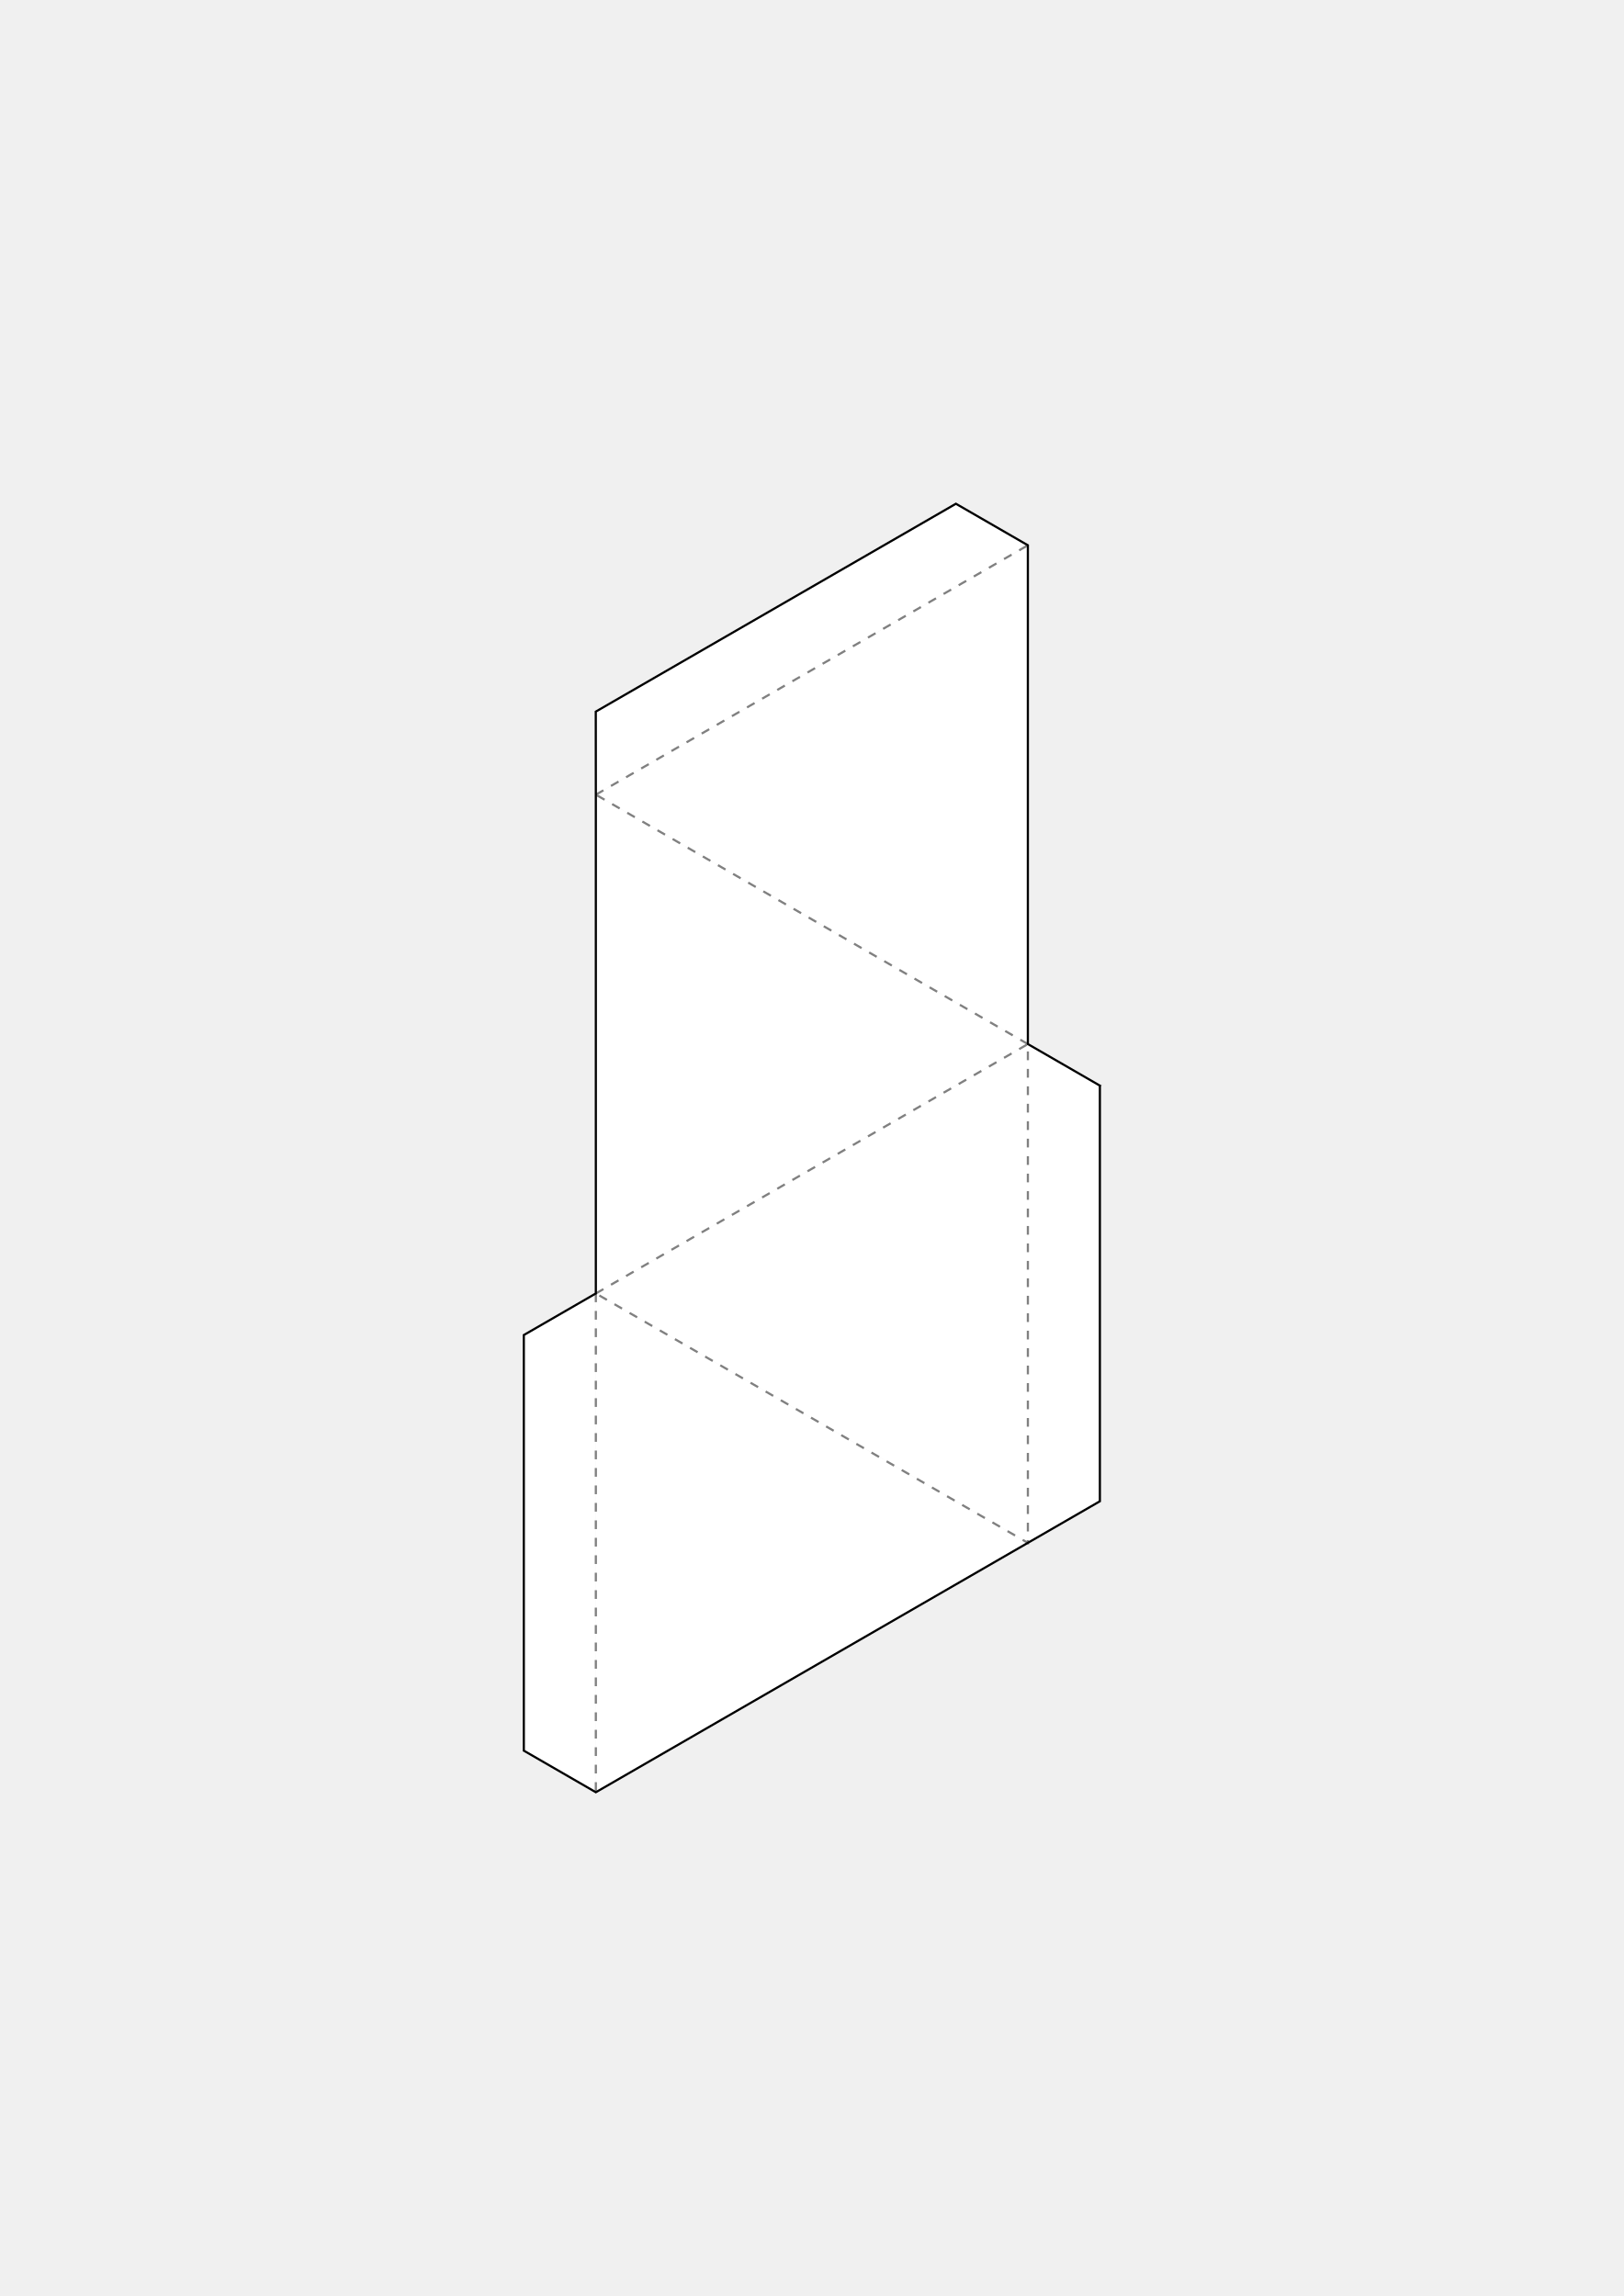
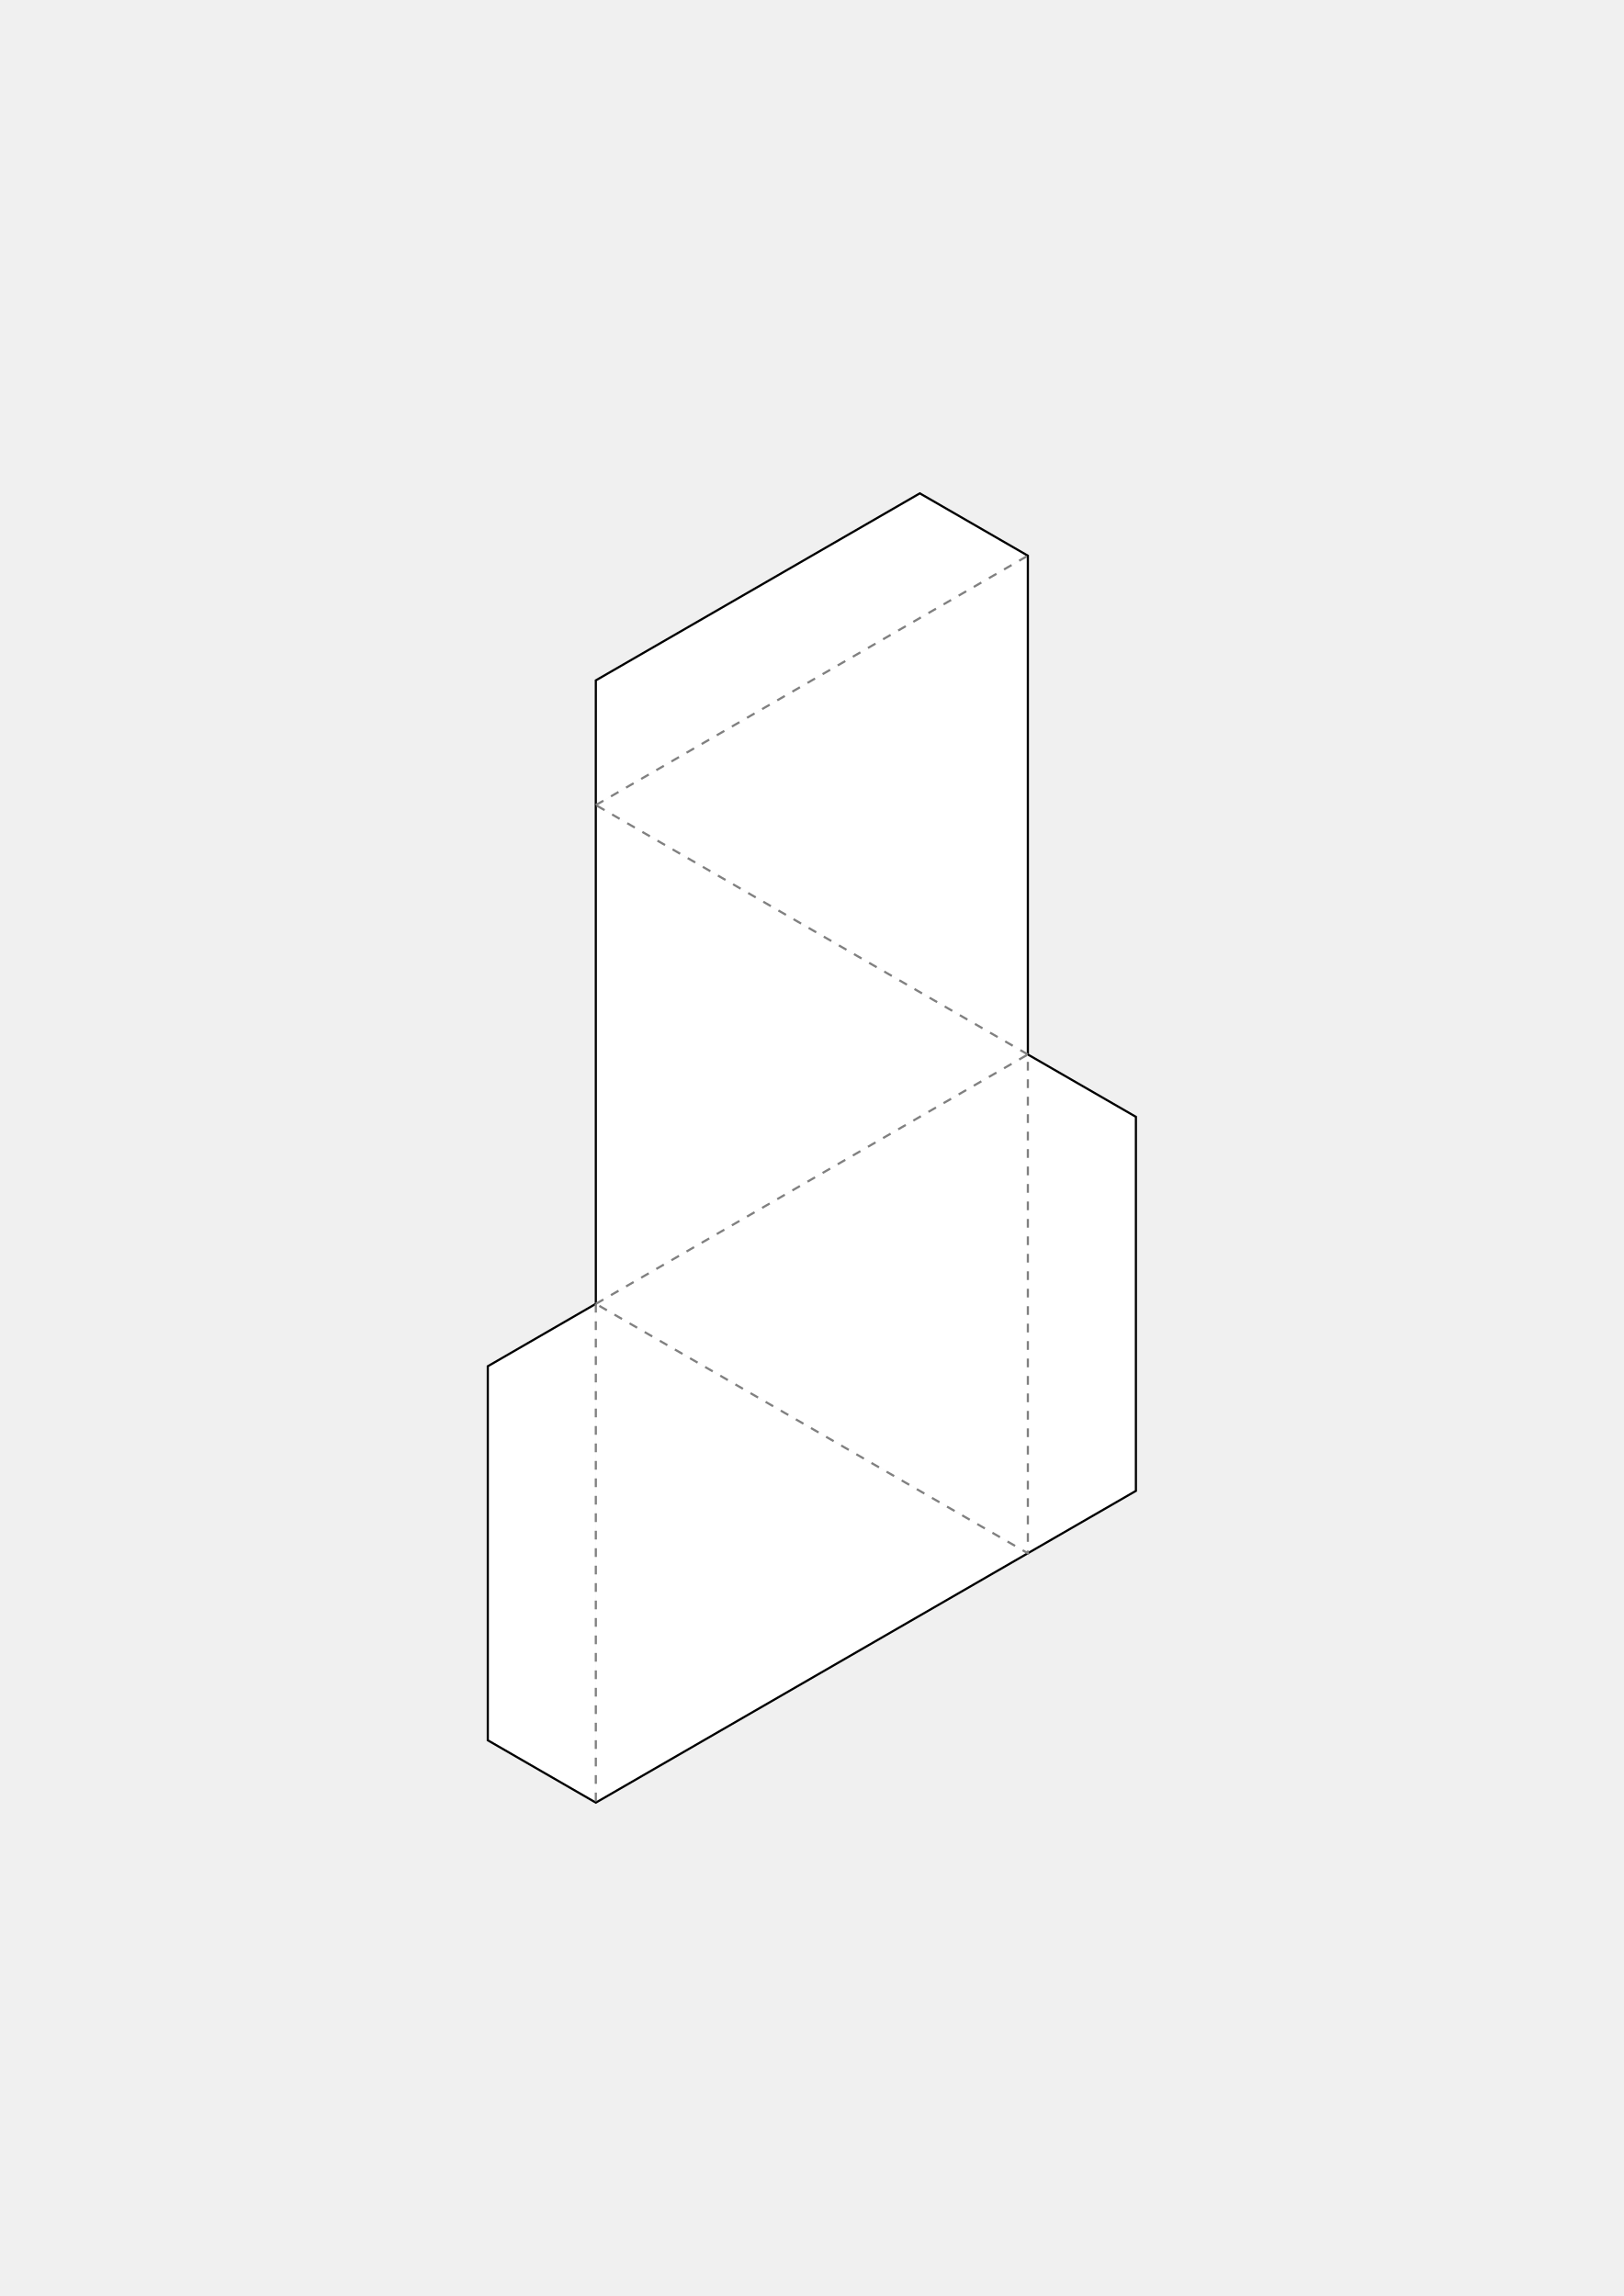
<svg xmlns="http://www.w3.org/2000/svg" version="1.1" width="744.094" height="1052.362" id="svg2">
  <defs id="defs4" />
-   <g transform="translate(0,-2.5390623e-6)" id="layer1">
-     <g id="g3822">
-       <g id="g3813" style="fill:#ffffff">
-         <path d="m 545.886,948.05 -63.98,-110.817 127.961,-10e-6 z" transform="matrix(0,1.786612,-1.786612,0,1966.855,-611.0485)" id="path4370" style="fill:#ffffff;fill-opacity:1;stroke:none" />
-         <path d="m 545.886,948.05 -63.98,-110.817 127.961,-10e-6 z" transform="matrix(0,1.786612,-1.786612,0,1966.855,-382.432)" id="path4372" style="fill:#ffffff;fill-opacity:1;stroke:none" />
-         <path d="m 545.886,948.05 -63.98,-110.817 127.961,-10e-6 z" transform="matrix(0,1.786612,1.786612,0,-1222.75,-496.7402)" id="path4374" style="fill:#ffffff;fill-opacity:1;stroke:none" />
-         <path d="m 545.886,948.05 -63.98,-110.817 127.961,-10e-6 z" transform="matrix(0,1.786612,1.786612,0,-1222.75,-268.1237)" id="path4376" style="fill:#ffffff;fill-opacity:1;stroke:none" />
-         <path d="m 273.037,326.156 0.006,38.076 197.988,-114.308 -32.971,-19.044 -165.023,95.276 z" id="path4378" style="fill:#ffffff;fill-opacity:1;stroke:none" />
-         <path d="m 504.045,497.6 -33.007,-19.061 0,228.617 33.007,-19.061 0,-190.495 z" id="path4380" style="fill:#ffffff;fill-opacity:1;stroke:none" />
-         <path d="m 273.056,592.848 -33.006,19.061 0,190.495 33.006,19.061 0,-228.617 z" id="path4382" style="fill:#ffffff;fill-opacity:1;stroke:none" />
-       </g>
-       <g id="g3805">
-         <g id="g3799" style="fill:none;stroke:#808080;stroke-width:1;stroke-miterlimit:4;stroke-opacity:1;stroke-dasharray:4, 4;stroke-dashoffset:0">
-           <path d="M 273.059,364.239 471.046,249.93" id="path4386" style="fill:none;stroke:#808080;stroke-width:1;stroke-linecap:butt;stroke-miterlimit:4;stroke-opacity:1;stroke-dasharray:4, 4;stroke-dashoffset:0" />
-           <path d="m 273.059,592.855 197.988,-114.308 10e-6,228.617 z" id="path4388" style="fill:none;stroke:#808080;stroke-width:1;stroke-linecap:butt;stroke-miterlimit:4;stroke-opacity:1;stroke-dasharray:4, 4;stroke-dashoffset:0" />
-           <path d="M 471.046,478.547 273.059,364.239" id="path4390" style="fill:none;stroke:#808080;stroke-width:1;stroke-linecap:butt;stroke-miterlimit:4;stroke-opacity:1;stroke-dasharray:4, 4;stroke-dashoffset:0" />
-           <path d="m 273.059,592.855 -1e-5,228.617" id="path4392" style="fill:none;stroke:#808080;stroke-width:1;stroke-linecap:butt;stroke-miterlimit:4;stroke-opacity:1;stroke-dasharray:4, 4;stroke-dashoffset:0" />
-         </g>
-         <path d="m 504.045,497.6 -33.007,-19.061 0,-228.617 -32.978,-19.032 -165.033,95.276 0.028,38.065 0,228.617 -33.006,19.061 0,190.495 33.006,19.061 197.982,-114.308 33.007,-19.061 0,-190.495 z" id="path4339" style="fill:none;stroke:#000000;stroke-width:1;stroke-linejoin:miter;stroke-miterlimit:4;stroke-opacity:1;stroke-dasharray:none" />
-       </g>
+   <g transform="translate(-5.708879,16.50218)" id="g3888">
+     <g id="g3873">
+       <path d="m 278.759,352.502 197.988,-114.308 2e-5,228.617 z" id="path3040" style="fill:#ffffff;fill-opacity:1;stroke:none" />
+       <path d="m 278.759,581.118 197.988,-114.308 2e-5,228.617 z" id="path3042" style="fill:#ffffff;fill-opacity:1;stroke:none" />
+       <path d="m 476.747,466.81 -197.988,-114.308 -2e-5,228.617 z" id="path3044" style="fill:#ffffff;fill-opacity:1;stroke:none" />
+       <path d="m 476.747,695.426 -197.988,-114.308 -2e-5,228.617 z" id="path3046" style="fill:#ffffff;fill-opacity:1;stroke:none" />
+       <path d="m 476.747,466.806 0,228.625 49.5,-28.594 0,-171.438 -49.5,-28.594 z" id="path3048" style="fill:#ffffff;fill-opacity:1;stroke:none" />
+       <path d="m 278.759,581.114 0,228.625 -49.5,-28.594 0,-171.438 49.5,-28.594 z" id="path3050" style="fill:#ffffff;fill-opacity:1;stroke:none" />
+       <path d="m 278.755,352.504 197.995,-114.312 -49.513,-28.571 -148.469,85.719 -0.013,57.165 z" id="path3052" style="fill:#ffffff;fill-opacity:1;stroke:none" />
+     </g>
+     <path d="m 278.762,295.342 -0.013,57.165 0.014,228.587 -49.51,28.621 -2.5e-4,171.437 49.513,28.571 197.968,-114.297 49.526,-28.594 2.4e-4,-171.437 -49.513,-28.571 -0.002,-228.629 -49.513,-28.571 -148.469,85.719 z" id="path4370" style="fill:none;stroke:#000000;stroke-width:1;stroke-opacity:1" />
+     <g id="g3882">
+       <path d="M 278.759,352.502 476.747,238.193" id="path4386" style="fill:none;stroke:#808080;stroke-width:1;stroke-linecap:butt;stroke-miterlimit:4;stroke-opacity:1;stroke-dasharray:4, 4;stroke-dashoffset:0" />
+       <path d="m 278.759,581.118 197.988,-114.308 10e-6,228.617 z" id="path4388" style="fill:none;stroke:#808080;stroke-width:1;stroke-linecap:butt;stroke-miterlimit:4;stroke-opacity:1;stroke-dasharray:4, 4;stroke-dashoffset:0" />
+       <path d="M 476.747,466.81 278.759,352.502" id="path4390" style="fill:none;stroke:#808080;stroke-width:1;stroke-linecap:butt;stroke-miterlimit:4;stroke-opacity:1;stroke-dasharray:4, 4;stroke-dashoffset:0" />
+       <path d="m 278.759,581.118 -1e-5,228.617" id="path4392" style="fill:none;stroke:#808080;stroke-width:1;stroke-linecap:butt;stroke-miterlimit:4;stroke-opacity:1;stroke-dasharray:4, 4;stroke-dashoffset:0" />
    </g>
  </g>
</svg>
